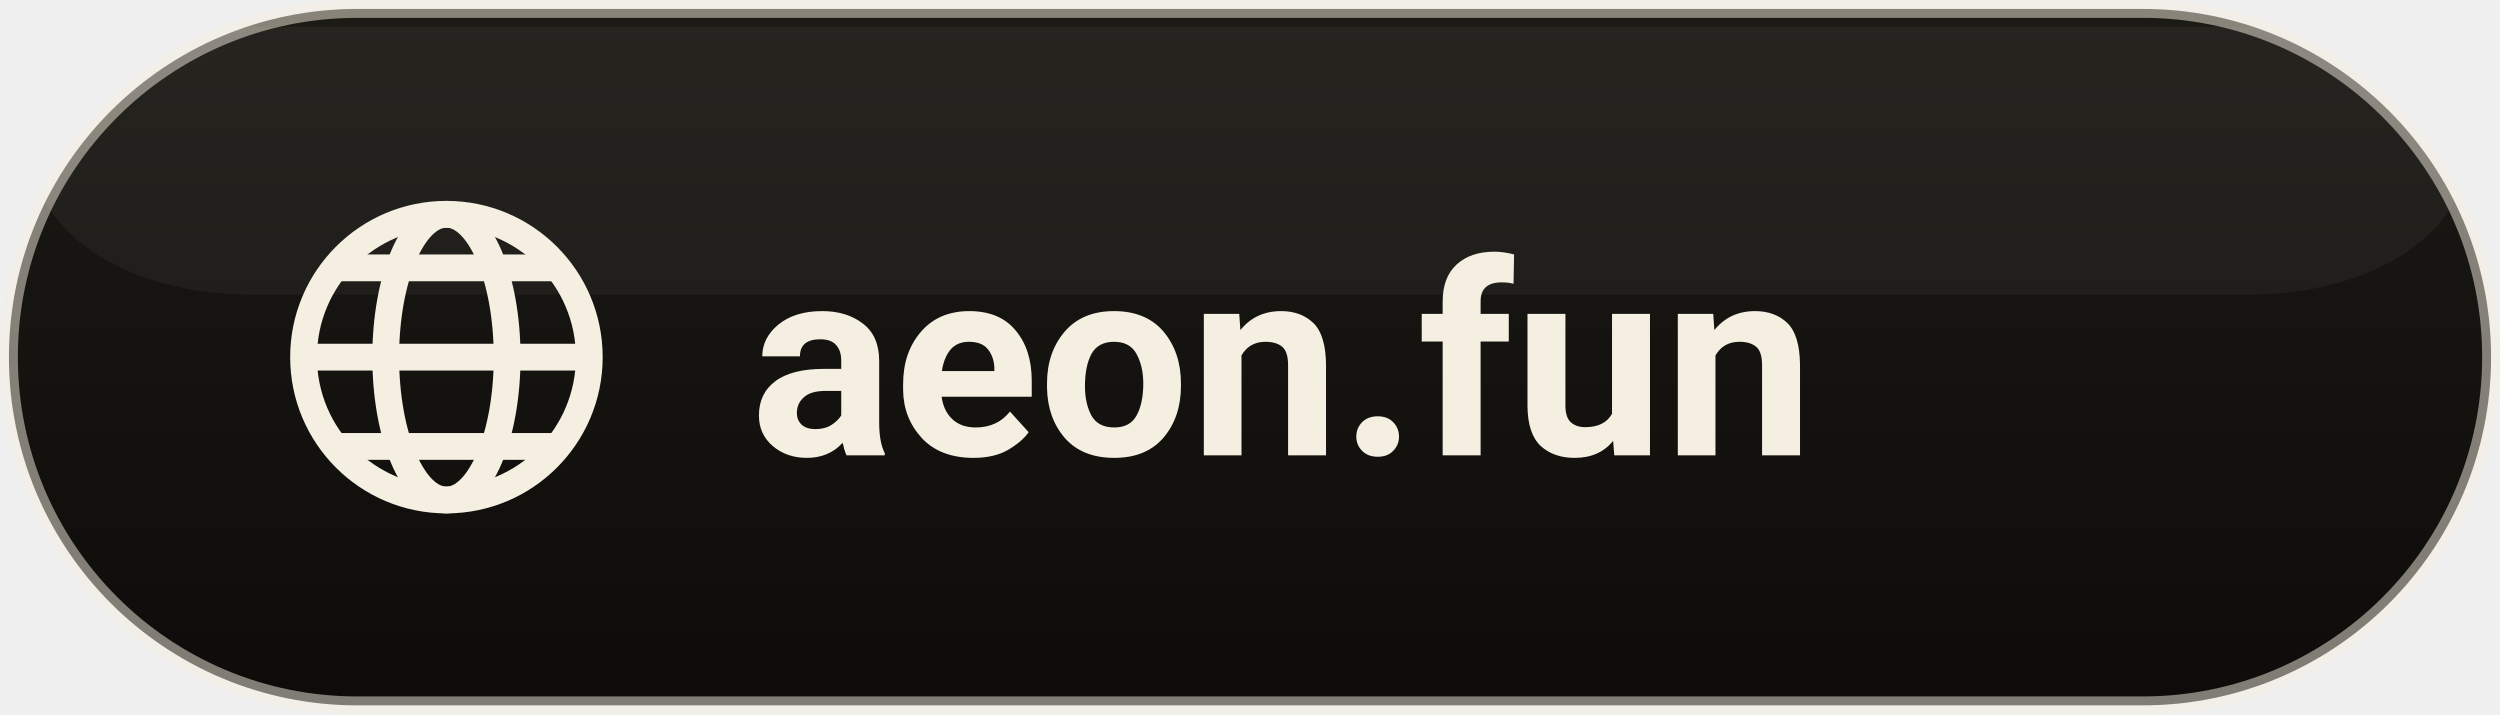
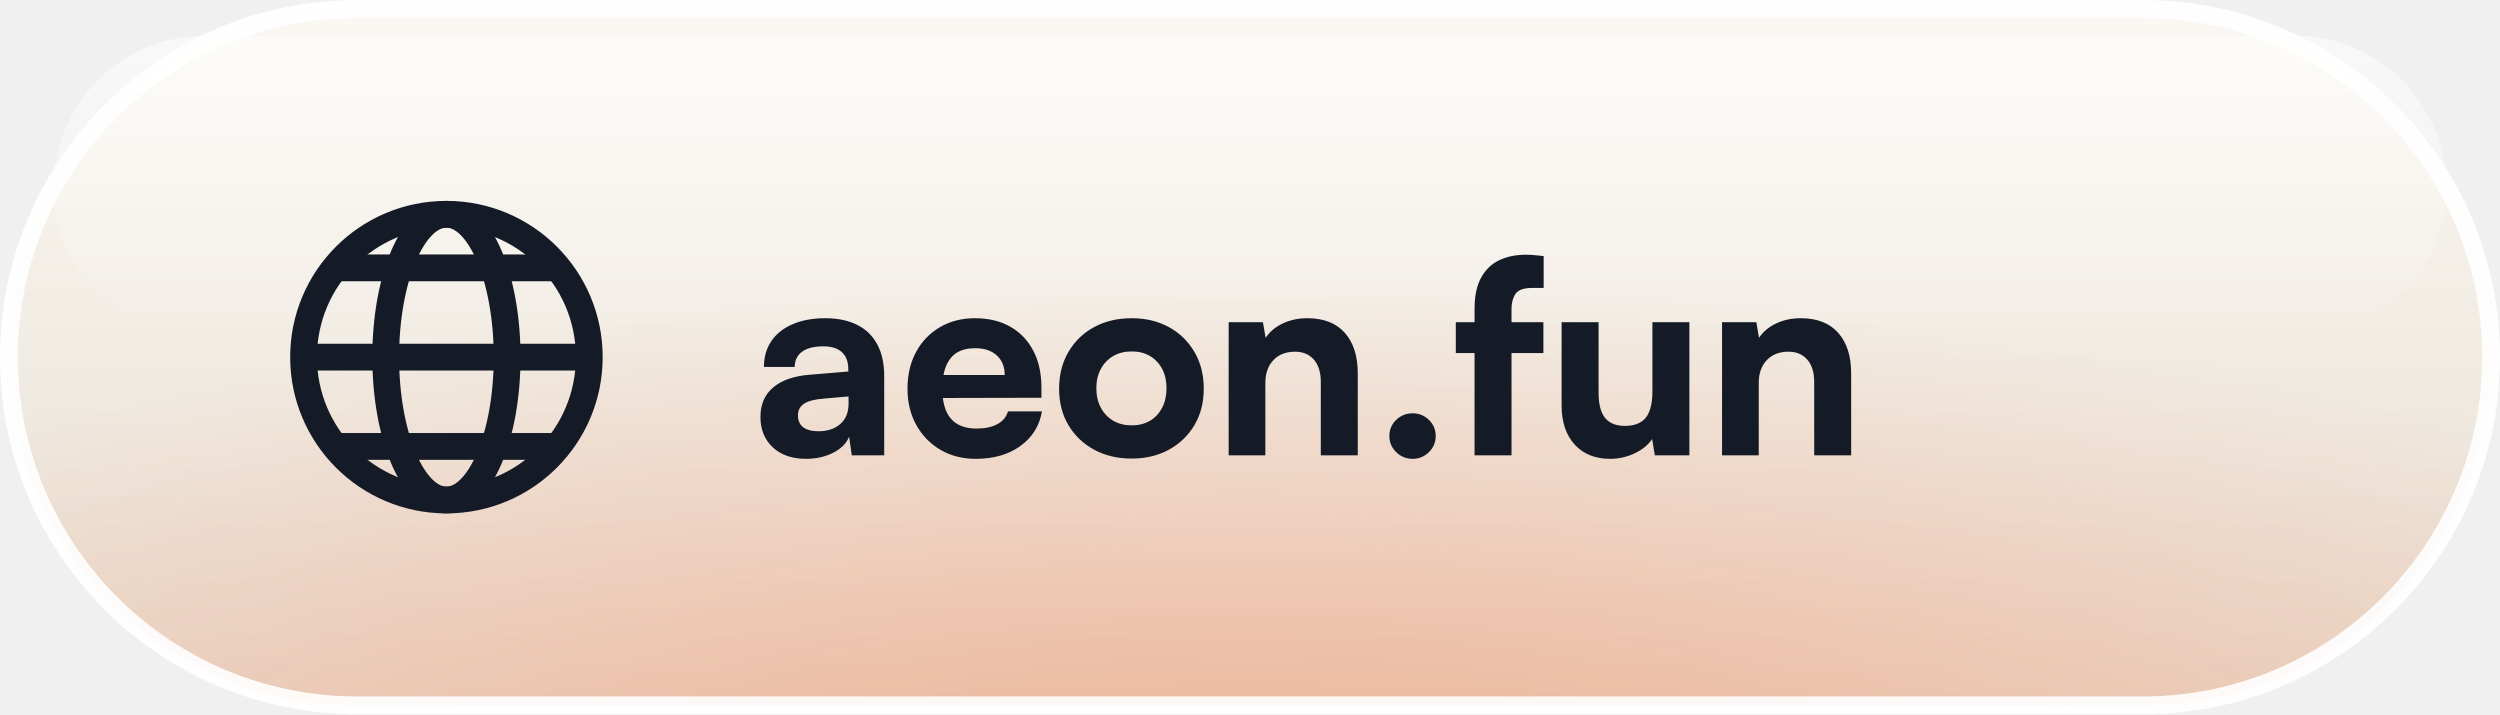
<svg xmlns="http://www.w3.org/2000/svg" width="140" height="40" viewBox="0 0 140 40" role="img" aria-label="aeon.fun">
  <defs>
    <linearGradient id="g" x1="0" y1="0" x2="0" y2="1">
-       <stop offset="0" stop-color="#1c1a15" />
-       <stop offset="1" stop-color="#0d0c0a" />
+       <stop offset="0" stop-color="#FBF8F3" />
+       <stop offset="1" stop-color="#E6DFD3" />
    </linearGradient>
+     <linearGradient id="h" x1="0" y1="0" x2="0" y2="1">
+       <stop offset="0" stop-color="#FFFFFF" stop-opacity="0.55" />
+       <stop offset="1" stop-color="#FFFFFF" stop-opacity="0" />
+     </linearGradient>
+     <radialGradient id="o" cx="0.5" cy="1.15" r="0.75">
+       <stop offset="0" stop-color="#FF5A1F" stop-opacity="0.35" />
+       <stop offset="1" stop-color="#FF5A1F" stop-opacity="0" />
+     </radialGradient>
  </defs>
-   <rect x="0.5" y="0.5" width="139" height="39" rx="19.5" fill="url(#g)" stroke="#F4EFE1" stroke-opacity="0.5" />
-   <rect x="2" y="1.5" width="136" height="15" rx="12" fill="#F4EFE1" opacity="0.05" />
-   <g stroke="#F4EFE1" stroke-width="1.5" fill="none">
+   <rect x="0.5" y="0.5" width="139" height="39" rx="19.5" fill="url(#g)" />
+   <rect x="0.5" y="0.5" width="139" height="39" rx="19.5" fill="url(#o)" />
+   <rect x="3" y="2" width="134" height="17" rx="8.5" fill="url(#h)" />
+   <rect x="0.5" y="0.5" width="139" height="39" rx="19.5" fill="none" stroke="#FFFFFF" stroke-opacity="0.9" />
+   <g stroke="#141B27" stroke-width="1.5" fill="none">
    <circle cx="25" cy="20" r="8" />
    <ellipse cx="25" cy="20" rx="3.4" ry="8">
      <animate attributeName="rx" values="3.4;0.5;3.4" dur="3.4s" repeatCount="indefinite" />
    </ellipse>
    <line x1="17" y1="20" x2="33" y2="20" />
    <line x1="18.5" y1="15" x2="31.5" y2="15" />
    <line x1="18.5" y1="25" x2="31.5" y2="25" />
  </g>
-   <text x="42" y="25.5" font-family="-apple-system,BlinkMacSystemFont,'Segoe UI',Roboto,Helvetica,Arial,sans-serif" font-size="15" font-weight="700" fill="#F4EFE1">aeon.fun</text>
+   <path d="M45.135 25.695Q43.965 25.695 43.275 25.05Q42.585 24.405 42.585 23.34Q42.585 22.305 43.297 21.697Q44.01 21.09 45.345 20.985L47.505 20.805V20.67Q47.505 20.235 47.332 19.95Q47.16 19.665 46.852 19.53Q46.545 19.395 46.11 19.395Q45.33 19.395 44.918 19.695Q44.505 19.995 44.505 20.55H42.78Q42.78 19.71 43.2 19.095Q43.62 18.48 44.4 18.15Q45.18 17.82 46.215 17.82Q47.25 17.82 47.992 18.188Q48.735 18.555 49.125 19.282Q49.515 20.01 49.515 21.06V25.5H47.7L47.55 24.45Q47.34 25.005 46.665 25.35Q45.99 25.695 45.135 25.695ZM45.84 24.15Q46.59 24.15 47.055 23.745Q47.52 23.34 47.52 22.605V22.2L46.155 22.32Q45.36 22.38 45.023 22.612Q44.685 22.845 44.685 23.25Q44.685 23.7 44.978 23.925Q45.27 24.15 45.84 24.15ZM54.645 25.695Q53.535 25.695 52.672 25.193Q51.81 24.69 51.315 23.805Q50.82 22.92 50.82 21.765Q50.82 20.595 51.3 19.71Q51.78 18.825 52.635 18.322Q53.49 17.82 54.6 17.82Q55.74 17.82 56.573 18.293Q57.405 18.765 57.862 19.635Q58.32 20.505 58.32 21.705V22.275L51.915 22.29L51.945 21.0H56.265Q56.265 20.31 55.823 19.905Q55.38 19.5 54.615 19.5Q53.985 19.5 53.588 19.748Q53.19 19.995 52.98 20.498Q52.77 21.0 52.77 21.765Q52.77 22.89 53.25 23.445Q53.73 24.0 54.69 24.0Q55.395 24.0 55.853 23.752Q56.31 23.505 56.445 23.04H58.35Q58.14 24.255 57.142 24.975Q56.145 25.695 54.645 25.695ZM59.31 21.765Q59.31 20.595 59.835 19.703Q60.36 18.81 61.275 18.315Q62.19 17.82 63.375 17.82Q64.545 17.82 65.453 18.315Q66.36 18.81 66.885 19.703Q67.41 20.595 67.41 21.765Q67.41 22.935 66.885 23.812Q66.36 24.69 65.453 25.185Q64.545 25.68 63.375 25.68Q62.19 25.68 61.275 25.185Q60.36 24.69 59.835 23.812Q59.31 22.935 59.31 21.765ZM61.395 21.75Q61.395 22.365 61.65 22.837Q61.905 23.31 62.347 23.565Q62.79 23.82 63.375 23.82Q63.96 23.82 64.395 23.565Q64.83 23.31 65.078 22.837Q65.325 22.365 65.325 21.75Q65.325 21.12 65.078 20.655Q64.83 20.19 64.395 19.935Q63.96 19.68 63.375 19.68Q62.79 19.68 62.347 19.935Q61.905 20.19 61.65 20.655Q61.395 21.12 61.395 21.75ZM70.86 25.5H68.805V18.045H70.725L70.875 18.915Q71.235 18.39 71.85 18.105Q72.465 17.82 73.215 17.82Q74.58 17.82 75.308 18.637Q76.035 19.455 76.035 20.91V25.5H73.965V21.39Q73.965 20.58 73.575 20.137Q73.185 19.695 72.525 19.695Q71.76 19.695 71.31 20.168Q70.86 20.64 70.86 21.45ZM79.11 25.695Q78.57 25.695 78.188 25.32Q77.805 24.945 77.805 24.42Q77.805 23.88 78.188 23.512Q78.57 23.145 79.11 23.145Q79.635 23.145 80.018 23.512Q80.4 23.88 80.4 24.42Q80.4 24.945 80.018 25.32Q79.635 25.695 79.11 25.695ZM81.525 18.045H86.43V19.77H81.525ZM86.445 14.34V16.125Q86.265 16.125 86.108 16.125Q85.95 16.125 85.8 16.125Q85.095 16.125 84.87 16.455Q84.645 16.785 84.645 17.295V25.5H82.575V17.295Q82.575 16.23 82.935 15.562Q83.295 14.895 83.94 14.58Q84.585 14.265 85.455 14.265Q85.68 14.265 85.935 14.288Q86.19 14.31 86.445 14.34ZM92.535 18.045H94.605V25.5H92.67L92.52 24.585Q92.19 25.08 91.537 25.387Q90.885 25.695 90.18 25.695Q88.905 25.695 88.178 24.892Q87.45 24.09 87.45 22.71V18.045H89.52V21.975Q89.52 22.965 89.887 23.407Q90.255 23.85 90.99 23.85Q91.8 23.85 92.167 23.385Q92.535 22.92 92.535 21.93ZM98.49 25.5H96.435V18.045H98.355L98.505 18.915Q98.865 18.39 99.48 18.105Q100.095 17.82 100.845 17.82Q102.21 17.82 102.938 18.637Q103.665 19.455 103.665 20.91V25.5H101.595V21.39Q101.595 20.58 101.205 20.137Q100.815 19.695 100.155 19.695Q99.39 19.695 98.94 20.168Q98.49 20.64 98.49 21.45Z" fill="#141B27" />
</svg>
